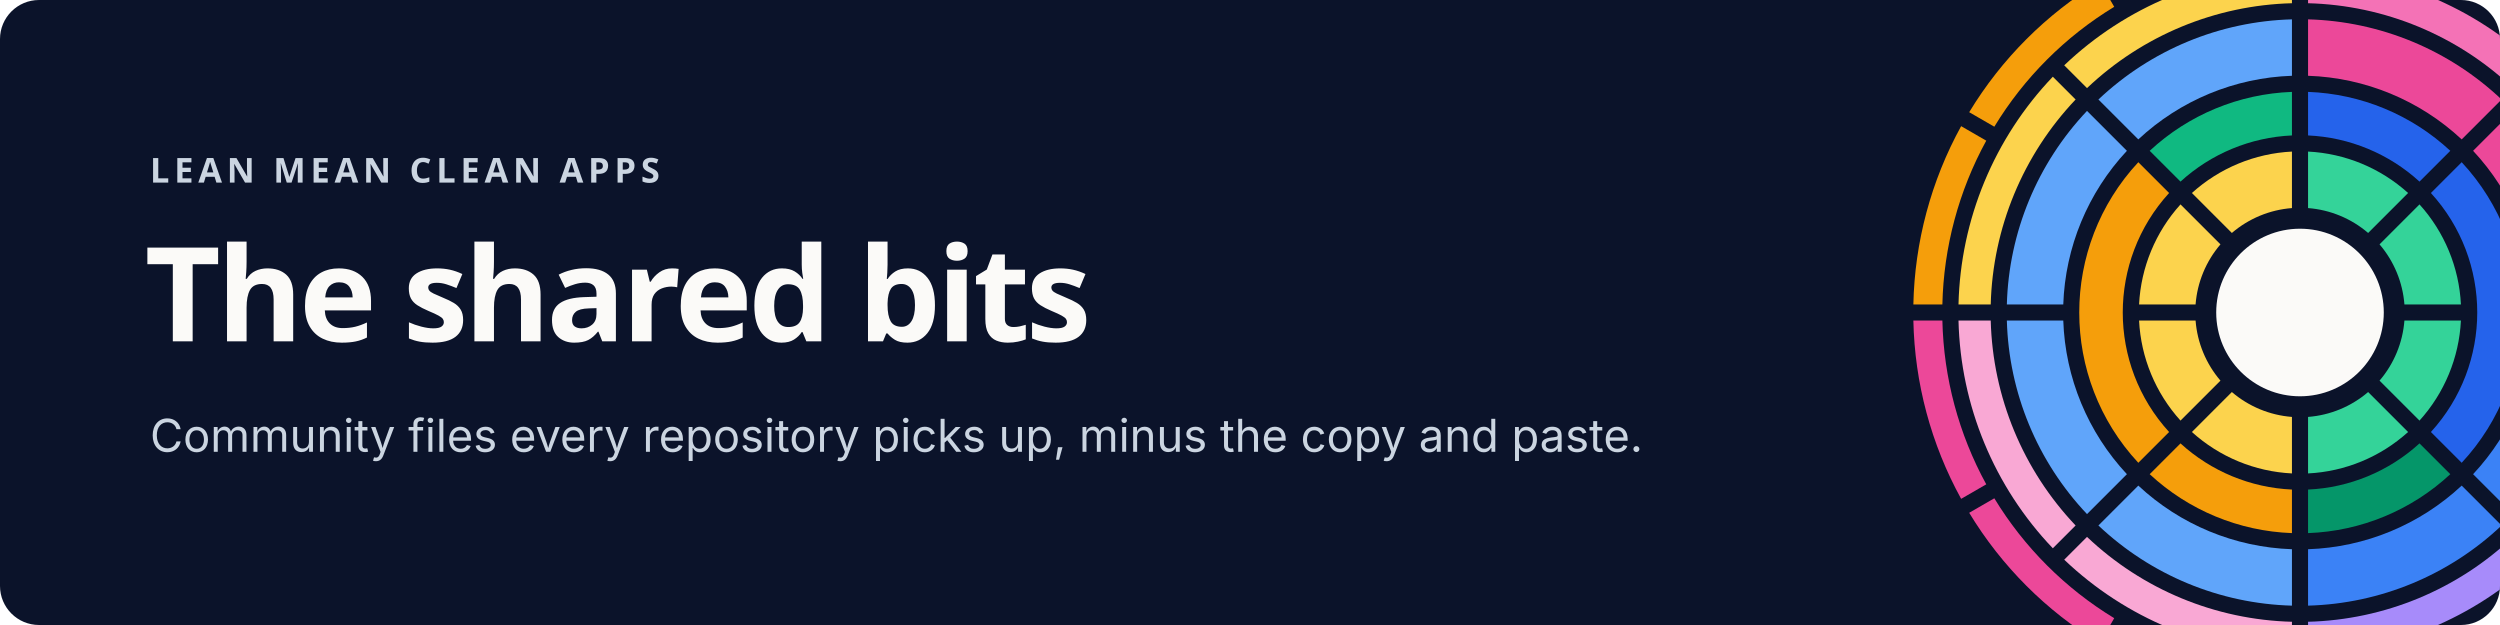
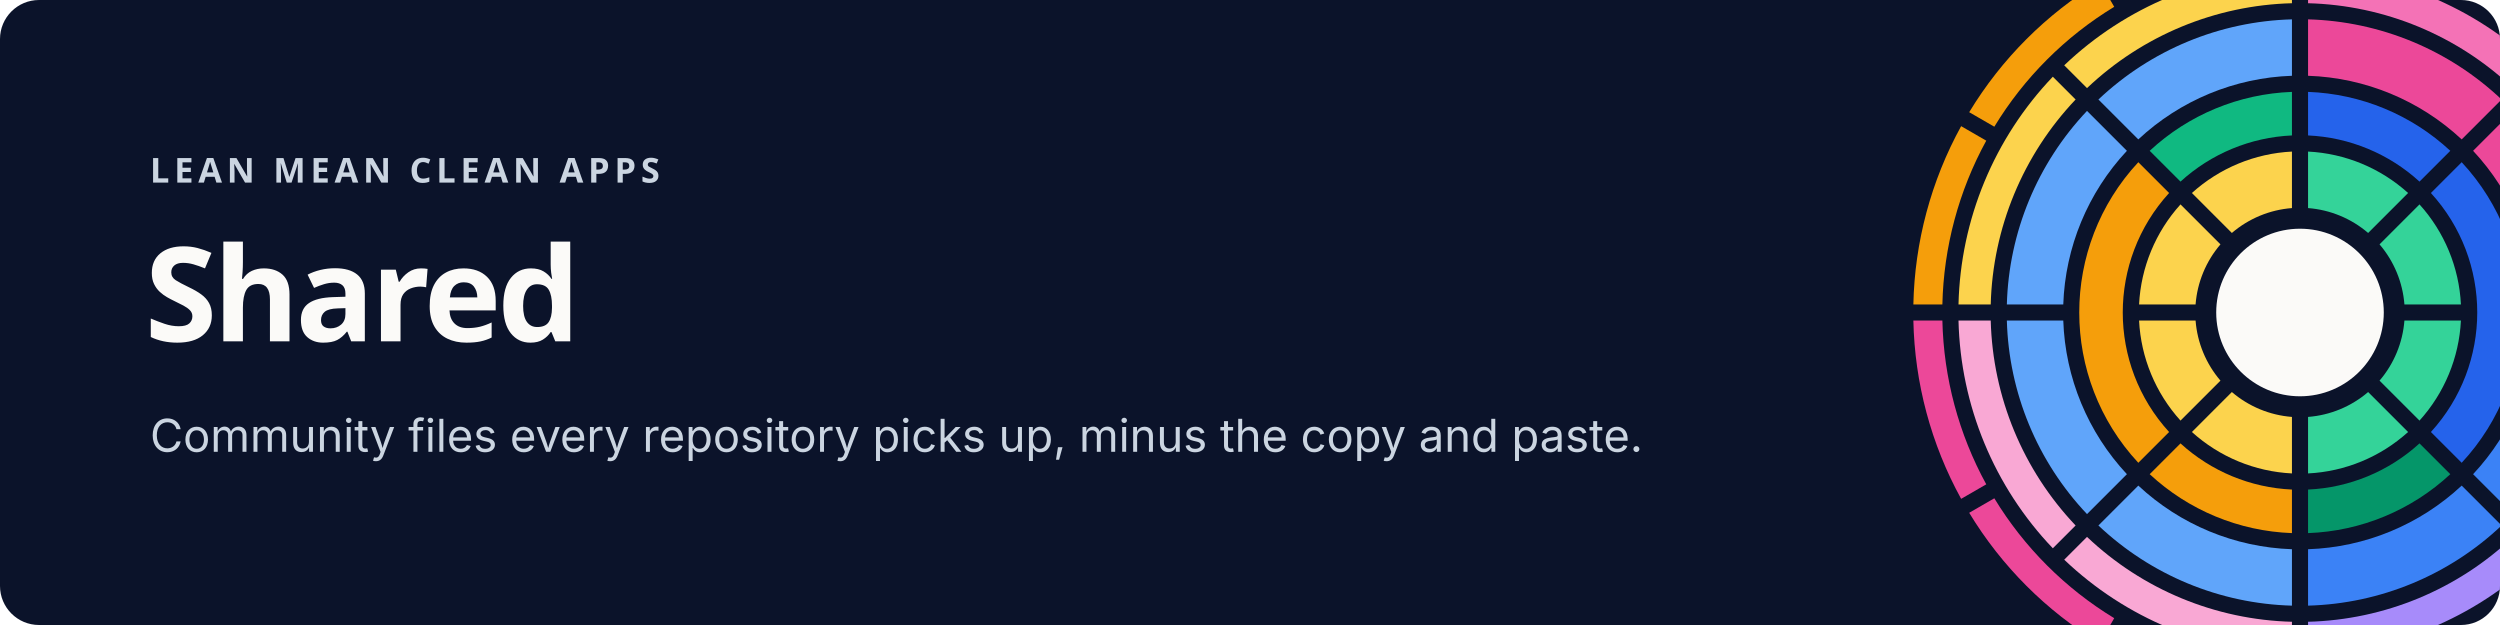
- <svg xmlns="http://www.w3.org/2000/svg" viewBox="0 0 1280 320" width="1280" height="320" role="img" aria-label="The shared bits. Community files every repository picks up, minus the copy and paste.">
+ <svg xmlns="http://www.w3.org/2000/svg" viewBox="0 0 1280 320" width="1280" height="320" role="img" aria-label="Shared. Community files every repository picks up, minus the copy and paste.">
  <clipPath id="frame">
    <rect width="1280" height="320" rx="20" />
  </clipPath>
  <g clip-path="url(#frame)">
    <g id="background">
      <rect width="1280" height="320" fill="#0B132A" />
    </g>
    <g id="logo">
      <g transform="translate(966.4 -51.2) scale(0.4125)">
        <path d="M522 32.1A480 480 0 0 1 743.29 91.4L725.28 122.58A444 444 0 0 0 522 68.11Z" fill="#DB2777" />
        <path d="M760.61 101.4A480 480 0 0 1 922.6 263.39L891.42 281.4A444 444 0 0 0 742.6 132.58Z" fill="#DB2777" />
        <path d="M932.6 280.71A480 480 0 0 1 991.9 502L955.89 502A444 444 0 0 0 901.42 298.72Z" fill="#DB2777" />
        <path d="M991.9 522A480 480 0 0 1 932.6 743.29L901.42 725.28A444 444 0 0 0 955.89 522Z" fill="#7C3AED" />
        <path d="M922.6 760.61A480 480 0 0 1 760.61 922.6L742.6 891.42A444 444 0 0 0 891.42 742.6Z" fill="#7C3AED" />
        <path d="M743.29 932.6A480 480 0 0 1 522 991.9L522 955.89A444 444 0 0 0 725.28 901.42Z" fill="#7C3AED" />
        <path d="M502 991.9A480 480 0 0 1 280.71 932.6L298.72 901.42A444 444 0 0 0 502 955.89Z" fill="#EC4899" />
        <path d="M263.39 922.6A480 480 0 0 1 101.4 760.61L132.58 742.6A444 444 0 0 0 281.4 891.42Z" fill="#EC4899" />
        <path d="M91.4 743.29A480 480 0 0 1 32.1 522L68.11 522A444 444 0 0 0 122.58 725.28Z" fill="#EC4899" />
        <path d="M32.1 502A480 480 0 0 1 91.4 280.71L122.58 298.72A444 444 0 0 0 68.11 502Z" fill="#F59E0B" />
        <path d="M101.4 263.39A480 480 0 0 1 263.39 101.4L281.4 132.58A444 444 0 0 0 132.58 281.4Z" fill="#F59E0B" />
        <path d="M280.71 91.4A480 480 0 0 1 502 32.1L502 68.11A444 444 0 0 0 298.72 122.58Z" fill="#F59E0B" />
        <path d="M522 88.12A424 424 0 0 1 804.66 205.2L776.37 233.49A384 384 0 0 0 522 128.13Z" fill="#F472B6" />
        <path d="M818.8 219.34A424 424 0 0 1 935.88 502L895.87 502A384 384 0 0 0 790.51 247.63Z" fill="#F472B6" />
        <path d="M935.88 522A424 424 0 0 1 818.8 804.66L790.51 776.37A384 384 0 0 0 895.87 522Z" fill="#A78BFA" />
        <path d="M804.66 818.8A424 424 0 0 1 522 935.88L522 895.87A384 384 0 0 0 776.37 790.51Z" fill="#A78BFA" />
        <path d="M502 935.88A424 424 0 0 1 219.34 818.8L247.63 790.51A384 384 0 0 0 502 895.87Z" fill="#F9A8D4" />
        <path d="M205.2 804.66A424 424 0 0 1 88.12 522L128.13 522A384 384 0 0 0 233.49 776.37Z" fill="#F9A8D4" />
        <path d="M88.12 502A424 424 0 0 1 205.2 219.34L233.49 247.63A384 384 0 0 0 128.13 502Z" fill="#FCD34D" />
        <path d="M219.34 205.2A424 424 0 0 1 502 88.12L502 128.13A384 384 0 0 0 247.63 233.49Z" fill="#FCD34D" />
        <path d="M522 148.14A364 364 0 0 1 762.22 247.64L712.7 297.16A294 294 0 0 0 522 218.17Z" fill="#EC4899" />
        <path d="M776.36 261.78A364 364 0 0 1 875.86 502L805.83 502A294 294 0 0 0 726.84 311.3Z" fill="#EC4899" />
        <path d="M875.86 522A364 364 0 0 1 776.36 762.22L726.84 712.7A294 294 0 0 0 805.83 522Z" fill="#3B82F6" />
        <path d="M762.22 776.36A364 364 0 0 1 522 875.86L522 805.83A294 294 0 0 0 712.7 726.84Z" fill="#3B82F6" />
        <path d="M502 875.86A364 364 0 0 1 261.78 776.36L311.3 726.84A294 294 0 0 0 502 805.83Z" fill="#60A5FA" />
        <path d="M247.64 762.22A364 364 0 0 1 148.14 522L218.17 522A294 294 0 0 0 297.16 712.7Z" fill="#60A5FA" />
        <path d="M148.14 502A364 364 0 0 1 247.64 261.78L297.16 311.3A294 294 0 0 0 218.17 502Z" fill="#60A5FA" />
        <path d="M261.78 247.64A364 364 0 0 1 502 148.14L502 218.17A294 294 0 0 0 311.3 297.16Z" fill="#60A5FA" />
        <path d="M522 238.18A274 274 0 0 1 698.55 311.31L660.33 349.53A220 220 0 0 0 522 292.23Z" fill="#2563EB" />
        <path d="M712.69 325.45A274 274 0 0 1 712.69 698.55L674.47 660.33A220 220 0 0 0 674.47 363.67Z" fill="#2563EB" />
        <path d="M698.55 712.69A274 274 0 0 1 522 785.82L522 731.77A220 220 0 0 0 660.33 674.47Z" fill="#059669" />
        <path d="M502 785.82A274 274 0 0 1 325.45 712.69L363.67 674.47A220 220 0 0 0 502 731.77Z" fill="#F59E0B" />
        <path d="M311.31 698.55A274 274 0 0 1 311.31 325.45L349.53 363.67A220 220 0 0 0 349.53 660.33Z" fill="#F59E0B" />
        <path d="M325.45 311.31A274 274 0 0 1 502 238.18L502 292.23A220 220 0 0 0 363.67 349.53Z" fill="#10B981" />
        <path d="M522 312.25A200 200 0 0 1 646.17 363.68L596.58 413.28A130 130 0 0 0 522 382.39Z" fill="#34D399" />
        <path d="M660.32 377.83A200 200 0 0 1 711.75 502L641.61 502A130 130 0 0 0 610.72 427.42Z" fill="#34D399" />
        <path d="M711.75 522A200 200 0 0 1 660.32 646.17L610.72 596.58A130 130 0 0 0 641.61 522Z" fill="#34D399" />
        <path d="M646.17 660.32A200 200 0 0 1 522 711.75L522 641.61A130 130 0 0 0 596.58 610.72Z" fill="#34D399" />
        <path d="M502 711.75A200 200 0 0 1 377.83 660.32L427.42 610.72A130 130 0 0 0 502 641.61Z" fill="#FCD34D" />
        <path d="M363.68 646.17A200 200 0 0 1 312.25 522L382.39 522A130 130 0 0 0 413.28 596.58Z" fill="#FCD34D" />
        <path d="M312.25 502A200 200 0 0 1 363.68 377.83L413.28 427.42A130 130 0 0 0 382.39 502Z" fill="#FCD34D" />
        <path d="M377.83 363.68A200 200 0 0 1 502 312.25L502 382.39A130 130 0 0 0 427.42 413.28Z" fill="#FCD34D" />
        <circle cx="512" cy="512" r="104" fill="#FBFAF8" />
      </g>
    </g>
    <g id="kicker">
      <text x="76.8" y="93.49" fill="#CBD5E1" font-family="JetBrains Mono" font-weight="600" font-size="17.6" letter-spacing="2.46">LEAN MEAN CLEAN APPS</text>
    </g>
    <g id="title">
-       <text x="74.11" y="174.77" fill="#FBFAF8" font-family="Bricolage Grotesque" font-weight="800" font-size="67.2" letter-spacing="-2.02">The shared bits</text>
+       <text x="74.11" y="174.77" fill="#FBFAF8" font-family="Bricolage Grotesque" font-weight="800" font-size="67.2" letter-spacing="-2.02">Shared</text>
    </g>
    <g id="tagline">
      <text x="76.8" y="231.31" fill="#CBD5E1" font-family="Inter" font-weight="400" font-size="23.2">Community files every repository picks up, minus the copy and paste.</text>
    </g>
  </g>
</svg>
